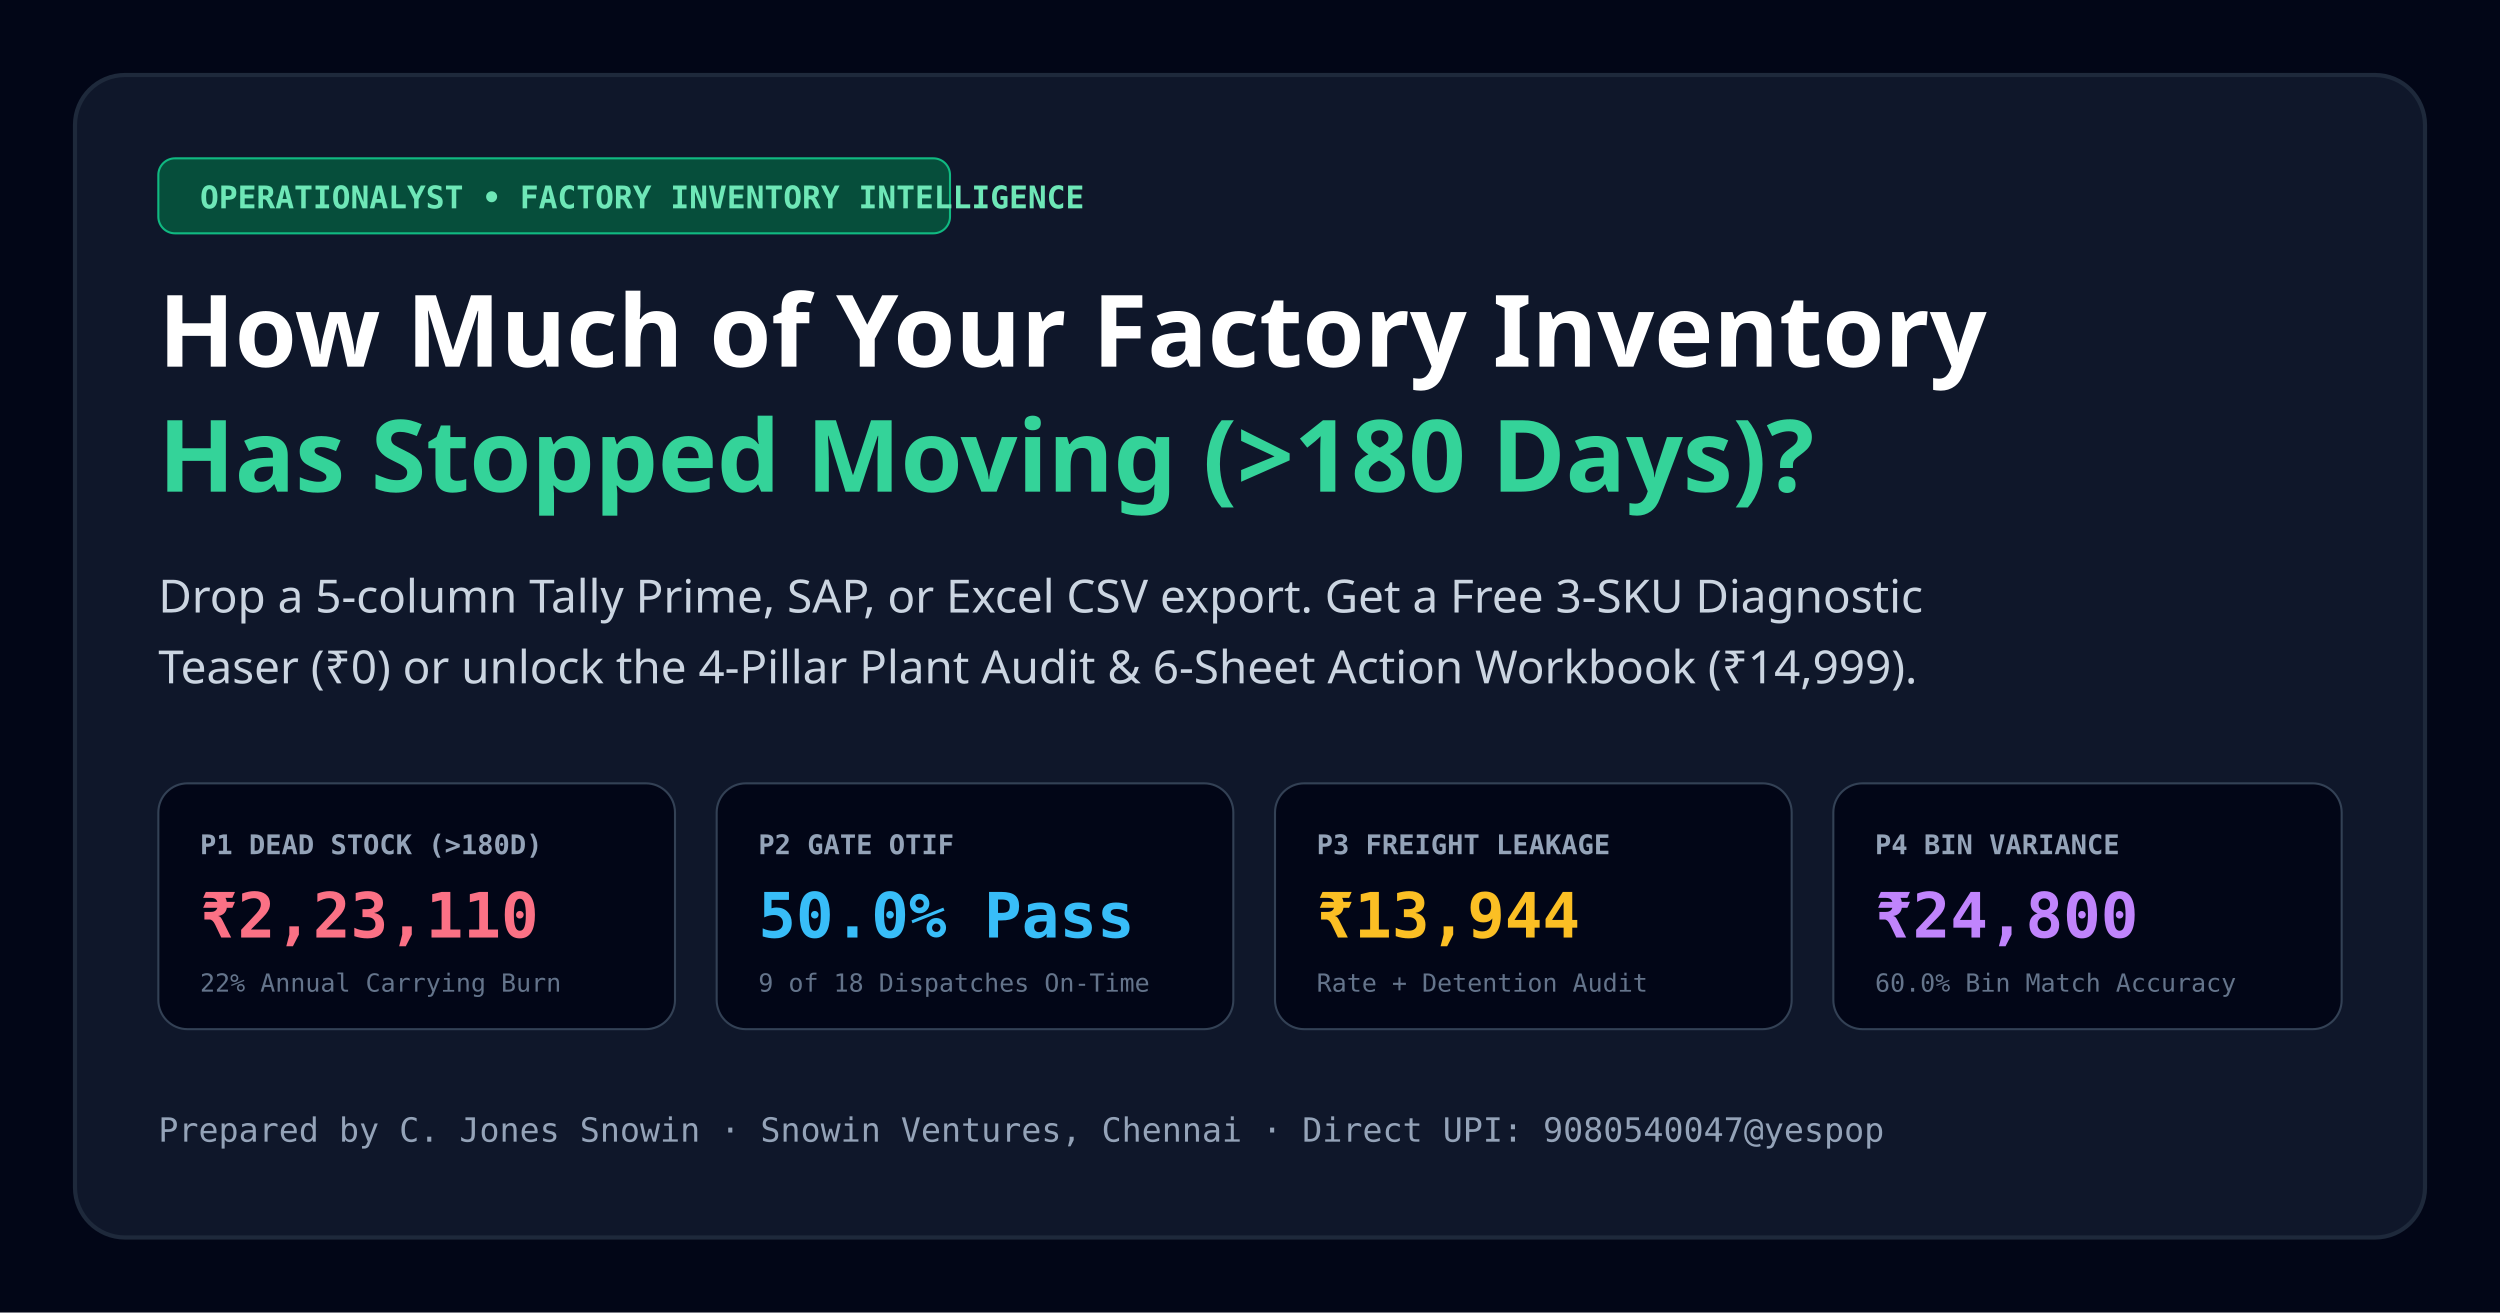
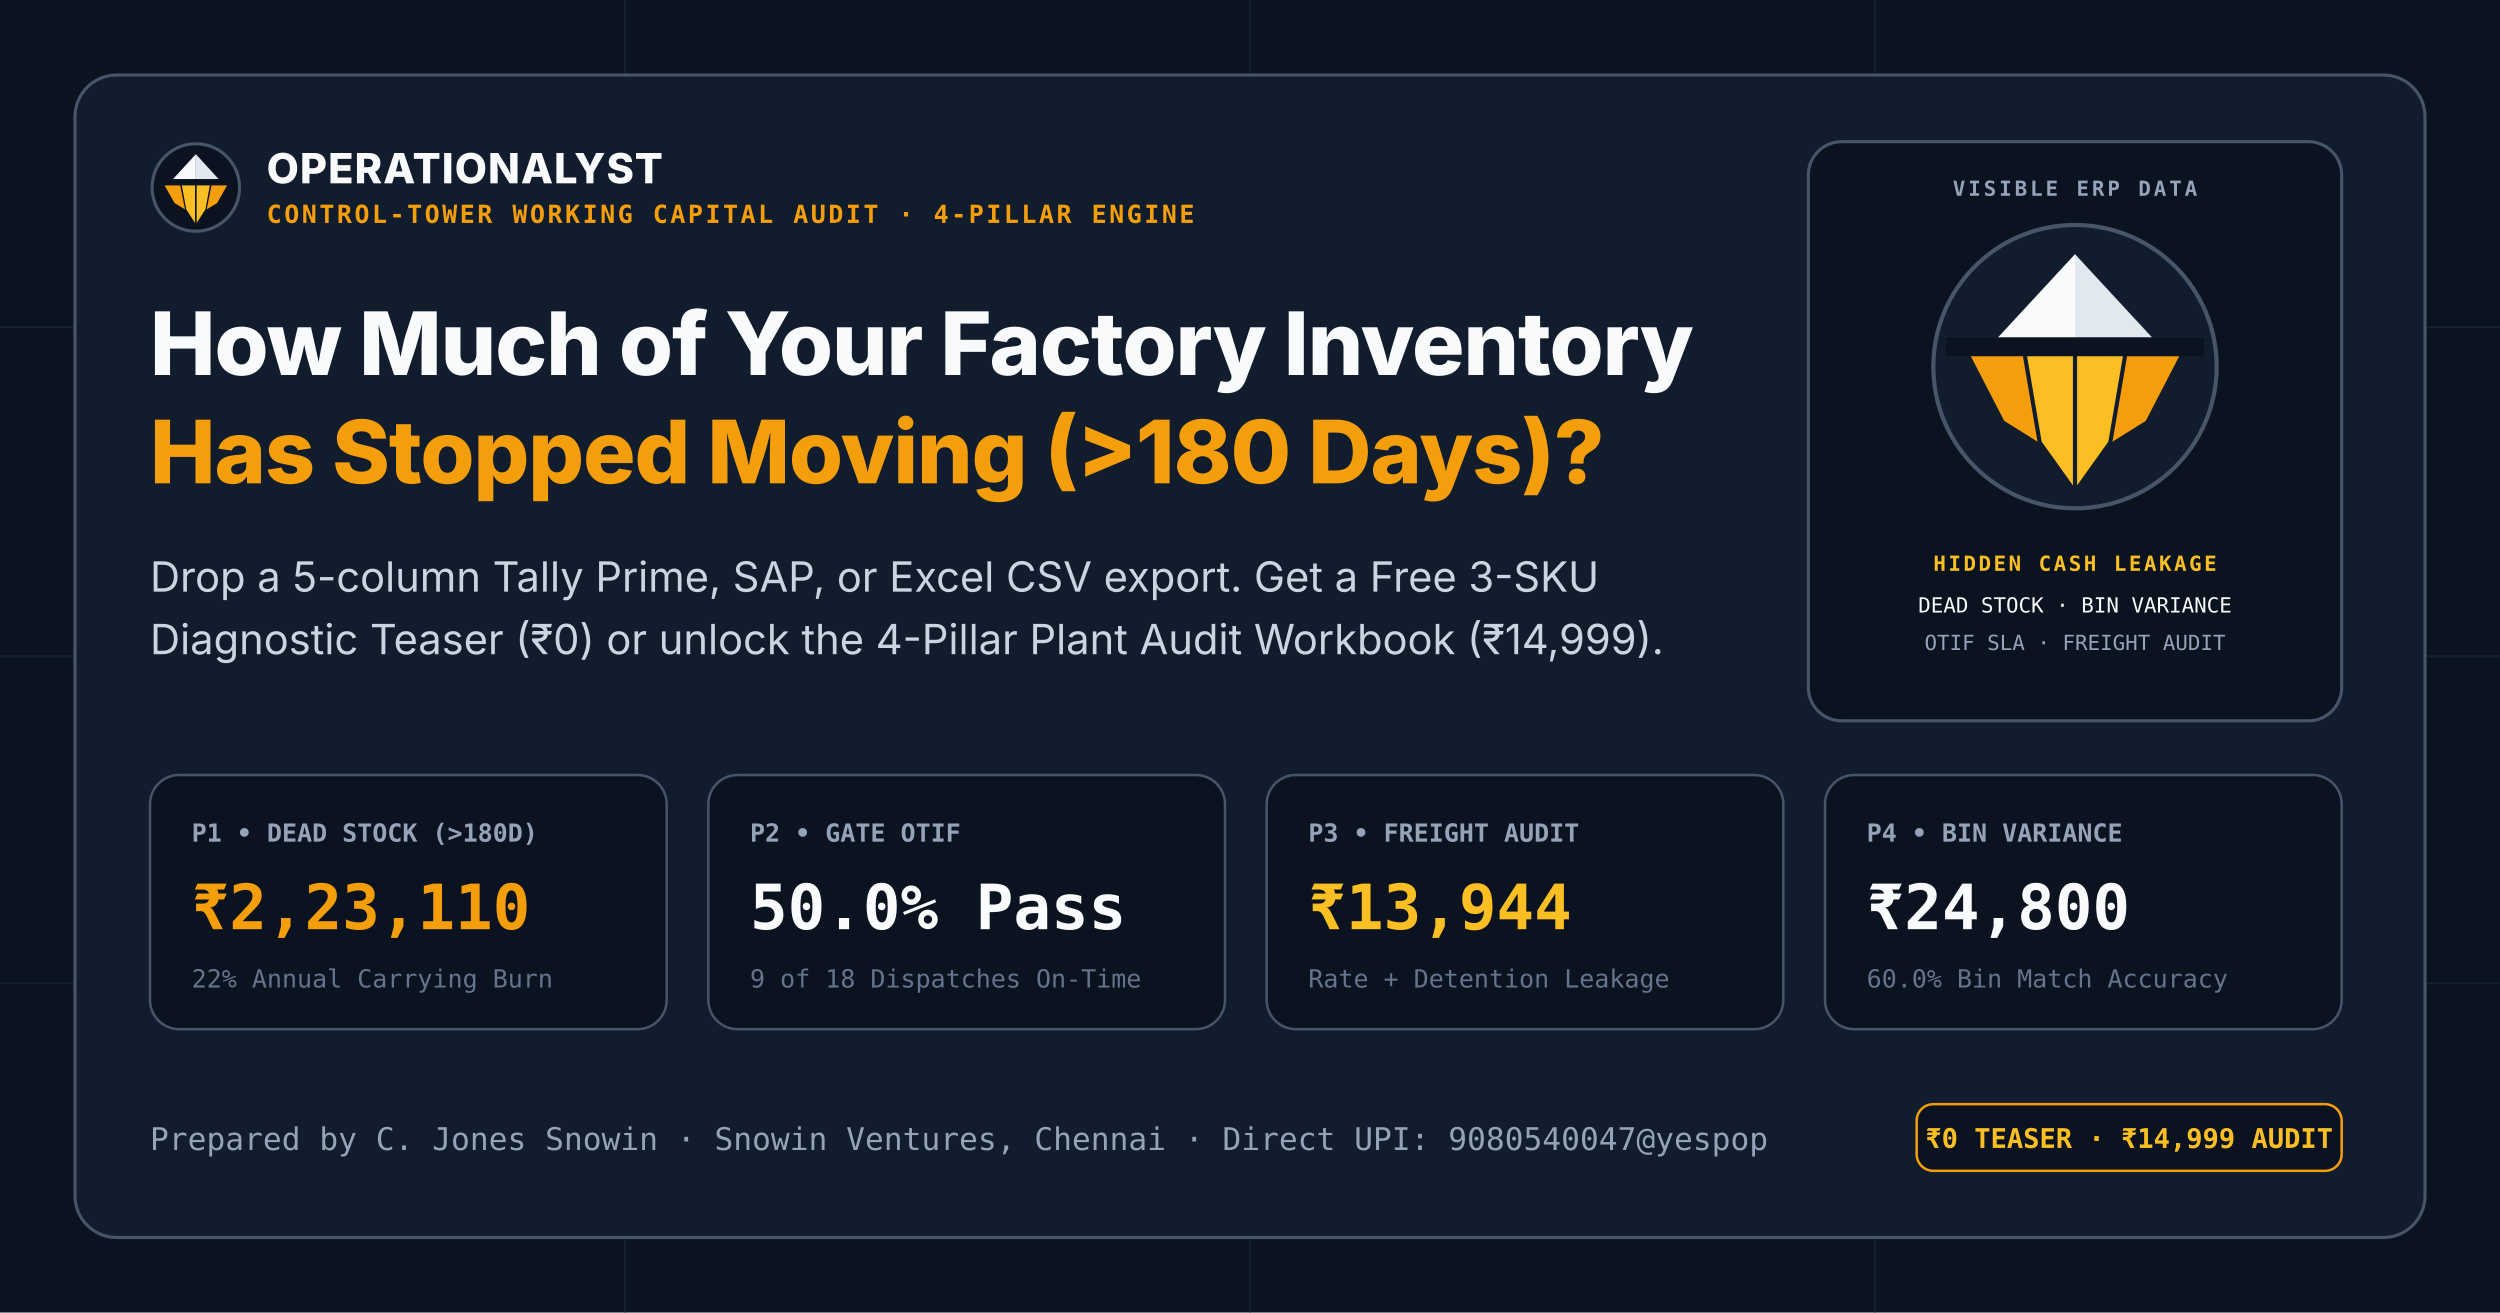
- <svg xmlns="http://www.w3.org/2000/svg" width="1200" height="630" viewBox="0 0 1200 630">
-   <rect width="1200" height="630" fill="#020617" />
-   <rect x="36" y="36" width="1128" height="558" rx="24" fill="#0f172a" stroke="#1e293b" stroke-width="2" />
-   <rect x="76" y="76" width="380" height="36" rx="8" fill="#064e3b" stroke="#10b981" stroke-width="1" />
-   <text x="96" y="100" fill="#6ee7b7" font-family="monospace" font-size="15" font-weight="bold">OPERATIONALYST • FACTORY INVENTORY INTELLIGENCE</text>
-   <text x="76" y="176" fill="#ffffff" font-family="sans-serif" font-size="48" font-weight="800">How Much of Your Factory Inventory</text>
-   <text x="76" y="236" fill="#34d399" font-family="sans-serif" font-size="48" font-weight="800">Has Stopped Moving (&gt;180 Days)?</text>
-   <text x="76" y="294" fill="#cbd5e1" font-family="sans-serif" font-size="22">Drop a 5-column Tally Prime, SAP, or Excel CSV export. Get a Free 3-SKU Diagnostic</text>
-   <text x="76" y="328" fill="#cbd5e1" font-family="sans-serif" font-size="22">Teaser (₹0) or unlock the 4-Pillar Plant Audit &amp; 6-Sheet Action Workbook (₹14,999).</text>
-   <g transform="translate(76, 376)">
-     <rect x="0" y="0" width="248" height="118" rx="14" fill="#020617" stroke="#334155" />
-     <text x="20" y="34" fill="#94a3b8" font-family="monospace" font-size="13" font-weight="bold">P1 DEAD STOCK (&gt;180D)</text>
-     <text x="20" y="74" fill="#fb7185" font-family="monospace" font-size="30" font-weight="bold">₹2,23,110</text>
-     <text x="20" y="100" fill="#64748b" font-family="monospace" font-size="12">22% Annual Carrying Burn</text>
-     <rect x="268" y="0" width="248" height="118" rx="14" fill="#020617" stroke="#334155" />
-     <text x="288" y="34" fill="#94a3b8" font-family="monospace" font-size="13" font-weight="bold">P2 GATE OTIF</text>
-     <text x="288" y="74" fill="#38bdf8" font-family="monospace" font-size="30" font-weight="bold">50.0% Pass</text>
-     <text x="288" y="100" fill="#64748b" font-family="monospace" font-size="12">9 of 18 Dispatches On-Time</text>
-     <rect x="536" y="0" width="248" height="118" rx="14" fill="#020617" stroke="#334155" />
-     <text x="556" y="34" fill="#94a3b8" font-family="monospace" font-size="13" font-weight="bold">P3 FREIGHT LEAKAGE</text>
-     <text x="556" y="74" fill="#fbbf24" font-family="monospace" font-size="30" font-weight="bold">₹13,944</text>
-     <text x="556" y="100" fill="#64748b" font-family="monospace" font-size="12">Rate + Detention Audit</text>
-     <rect x="804" y="0" width="244" height="118" rx="14" fill="#020617" stroke="#334155" />
-     <text x="824" y="34" fill="#94a3b8" font-family="monospace" font-size="13" font-weight="bold">P4 BIN VARIANCE</text>
-     <text x="824" y="74" fill="#c084fc" font-family="monospace" font-size="30" font-weight="bold">₹24,800</text>
-     <text x="824" y="100" fill="#64748b" font-family="monospace" font-size="12">60.0% Bin Match Accuracy</text>
+ <svg xmlns="http://www.w3.org/2000/svg" width="1200" height="630" viewBox="0 0 1200 630" role="img" aria-label="Operationalyst Control-Tower Dark Mode Iceberg OG Preview">
+   <rect width="1200" height="630" fill="#0B1320" />
+   <g stroke="#1E293B" stroke-width="1" opacity="0.55">
+     <line x1="0" y1="157" x2="1200" y2="157" />
+     <line x1="0" y1="315" x2="1200" y2="315" />
+     <line x1="0" y1="472" x2="1200" y2="472" />
+     <line x1="300" y1="0" x2="300" y2="630" />
+     <line x1="600" y1="0" x2="600" y2="630" />
+     <line x1="900" y1="0" x2="900" y2="630" />
  </g>
-   <text x="76" y="548" fill="#94a3b8" font-family="monospace" font-size="16">Prepared by C. Jones Snowin · Snowin Ventures, Chennai · Direct UPI: 9080540047@yespop</text>
+   <rect x="36" y="36" width="1128" height="558" rx="20" fill="#111C2D" stroke="#475569" stroke-width="1.5" />
+   <g transform="translate(72, 68)">
+     <circle cx="22" cy="22" r="21" fill="#0B1320" stroke="#475569" stroke-width="1.5" />
+     <polygon points="22,6 11,18 22,18" fill="#F8FAFC" />
+     <polygon points="22,6 22,18 33,18" fill="#E2E8F0" />
+     <rect x="5" y="18" width="34" height="3" fill="#0B1320" />
+     <polygon points="7,21 14.5,21 16.8,32.5 11.8,29.5" fill="#F59E0B" />
+     <polygon points="15.3,21 21.6,21 21.6,39 17.4,32.5" fill="#FBBF24" />
+     <polygon points="22.4,21 28.7,21 26.6,32.5 22.4,39" fill="#FBBF24" />
+     <polygon points="29.5,21 37,21 32.2,29.5 27.2,32.5" fill="#F59E0B" />
+     <text x="56" y="20" fill="#F8FAFC" font-family="'Inter', system-ui, -apple-system, sans-serif" font-size="20" font-weight="800" letter-spacing="0.5">OPERATIONALYST</text>
+     <text x="56" y="39" fill="#F59E0B" font-family="'JetBrains Mono', monospace" font-size="12" font-weight="600" letter-spacing="1.2">CONTROL-TOWER WORKING CAPITAL AUDIT · 4-PILLAR ENGINE</text>
+   </g>
+   <g transform="translate(868, 68)">
+     <rect x="0" y="0" width="256" height="278" rx="16" fill="#0B1320" stroke="#475569" stroke-width="1.5" />
+     <text x="128" y="26" text-anchor="middle" fill="#94A3B8" font-family="'JetBrains Mono', monospace" font-size="10" font-weight="600" letter-spacing="1.4">VISIBLE ERP DATA</text>
+     <g transform="translate(56, 36)">
+       <circle cx="72" cy="72" r="68" fill="#111C2D" stroke="#475569" stroke-width="2" />
+       <polygon points="72,18 35,58 72,58" fill="#F8FAFC" />
+       <polygon points="72,18 72,58 109,58" fill="#E2E8F0" />
+       <rect x="10" y="58" width="124" height="9" fill="#0B1320" />
+       <polygon points="22,67 47,67 54,108 38,98" fill="#F59E0B" />
+       <polygon points="49,67 71,67 71,129 56,108" fill="#FBBF24" />
+       <polygon points="73,67 95,67 88,108 73,129" fill="#FBBF24" />
+       <polygon points="97,67 122,67 106,98 90,108" fill="#F59E0B" />
+     </g>
+     <text x="128" y="206" text-anchor="middle" fill="#FBBF24" font-family="'JetBrains Mono', monospace" font-size="10" font-weight="700" letter-spacing="1.2">HIDDEN CASH LEAKAGE</text>
+     <text x="128" y="226" text-anchor="middle" fill="#F8FAFC" font-family="'JetBrains Mono', monospace" font-size="10">DEAD STOCK · BIN VARIANCE</text>
+     <text x="128" y="244" text-anchor="middle" fill="#94A3B8" font-family="'JetBrains Mono', monospace" font-size="10">OTIF SLA · FREIGHT AUDIT</text>
+   </g>
+   <text x="72" y="180" fill="#F8FAFC" font-family="'Inter', system-ui, -apple-system, sans-serif" font-size="42" font-weight="800" letter-spacing="-0.5">How Much of Your Factory Inventory</text>
+   <text x="72" y="232" fill="#F59E0B" font-family="'Inter', system-ui, -apple-system, sans-serif" font-size="42" font-weight="800" letter-spacing="-0.5">Has Stopped Moving (&gt;180 Days)?</text>
+   <text x="72" y="284" fill="#CBD5E1" font-family="'Inter', system-ui, -apple-system, sans-serif" font-size="20">Drop a 5-column Tally Prime, SAP, or Excel CSV export. Get a Free 3-SKU</text>
+   <text x="72" y="314" fill="#CBD5E1" font-family="'Inter', system-ui, -apple-system, sans-serif" font-size="20">Diagnostic Teaser (₹0) or unlock the 4-Pillar Plant Audit Workbook (₹14,999).</text>
+   <g transform="translate(72, 372)">
+     <rect x="0" y="0" width="248" height="122" rx="14" fill="#0B1320" stroke="#475569" stroke-width="1.2" />
+     <text x="20" y="32" fill="#94A3B8" font-family="'JetBrains Mono', monospace" font-size="12" font-weight="700">P1 • DEAD STOCK (&gt;180D)</text>
+     <text x="20" y="74" fill="#F59E0B" font-family="'JetBrains Mono', monospace" font-size="30" font-weight="700">₹2,23,110</text>
+     <text x="20" y="102" fill="#64748B" font-family="'JetBrains Mono', monospace" font-size="12">22% Annual Carrying Burn</text>
+     <rect x="268" y="0" width="248" height="122" rx="14" fill="#0B1320" stroke="#475569" stroke-width="1.2" />
+     <text x="288" y="32" fill="#94A3B8" font-family="'JetBrains Mono', monospace" font-size="12" font-weight="700">P2 • GATE OTIF</text>
+     <text x="288" y="74" fill="#F8FAFC" font-family="'JetBrains Mono', monospace" font-size="30" font-weight="700">50.0% Pass</text>
+     <text x="288" y="102" fill="#64748B" font-family="'JetBrains Mono', monospace" font-size="12">9 of 18 Dispatches On-Time</text>
+     <rect x="536" y="0" width="248" height="122" rx="14" fill="#0B1320" stroke="#475569" stroke-width="1.2" />
+     <text x="556" y="32" fill="#94A3B8" font-family="'JetBrains Mono', monospace" font-size="12" font-weight="700">P3 • FREIGHT AUDIT</text>
+     <text x="556" y="74" fill="#FBBF24" font-family="'JetBrains Mono', monospace" font-size="30" font-weight="700">₹13,944</text>
+     <text x="556" y="102" fill="#64748B" font-family="'JetBrains Mono', monospace" font-size="12">Rate + Detention Leakage</text>
+     <rect x="804" y="0" width="248" height="122" rx="14" fill="#0B1320" stroke="#475569" stroke-width="1.2" />
+     <text x="824" y="32" fill="#94A3B8" font-family="'JetBrains Mono', monospace" font-size="12" font-weight="700">P4 • BIN VARIANCE</text>
+     <text x="824" y="74" fill="#F8FAFC" font-family="'JetBrains Mono', monospace" font-size="30" font-weight="700">₹24,800</text>
+     <text x="824" y="102" fill="#64748B" font-family="'JetBrains Mono', monospace" font-size="12">60.0% Bin Match Accuracy</text>
+   </g>
+   <text x="72" y="552" fill="#94A3B8" font-family="'JetBrains Mono', monospace" font-size="15">Prepared by C. Jones Snowin · Snowin Ventures, Chennai · Direct UPI: 9080540047@yespop</text>
+   <rect x="920" y="530" width="204" height="32" rx="8" fill="#0B1320" stroke="#F59E0B" stroke-width="1.2" />
+   <text x="1022" y="551" text-anchor="middle" fill="#FBBF24" font-family="'JetBrains Mono', monospace" font-size="13" font-weight="700">₹0 TEASER · ₹14,999 AUDIT</text>
</svg>
